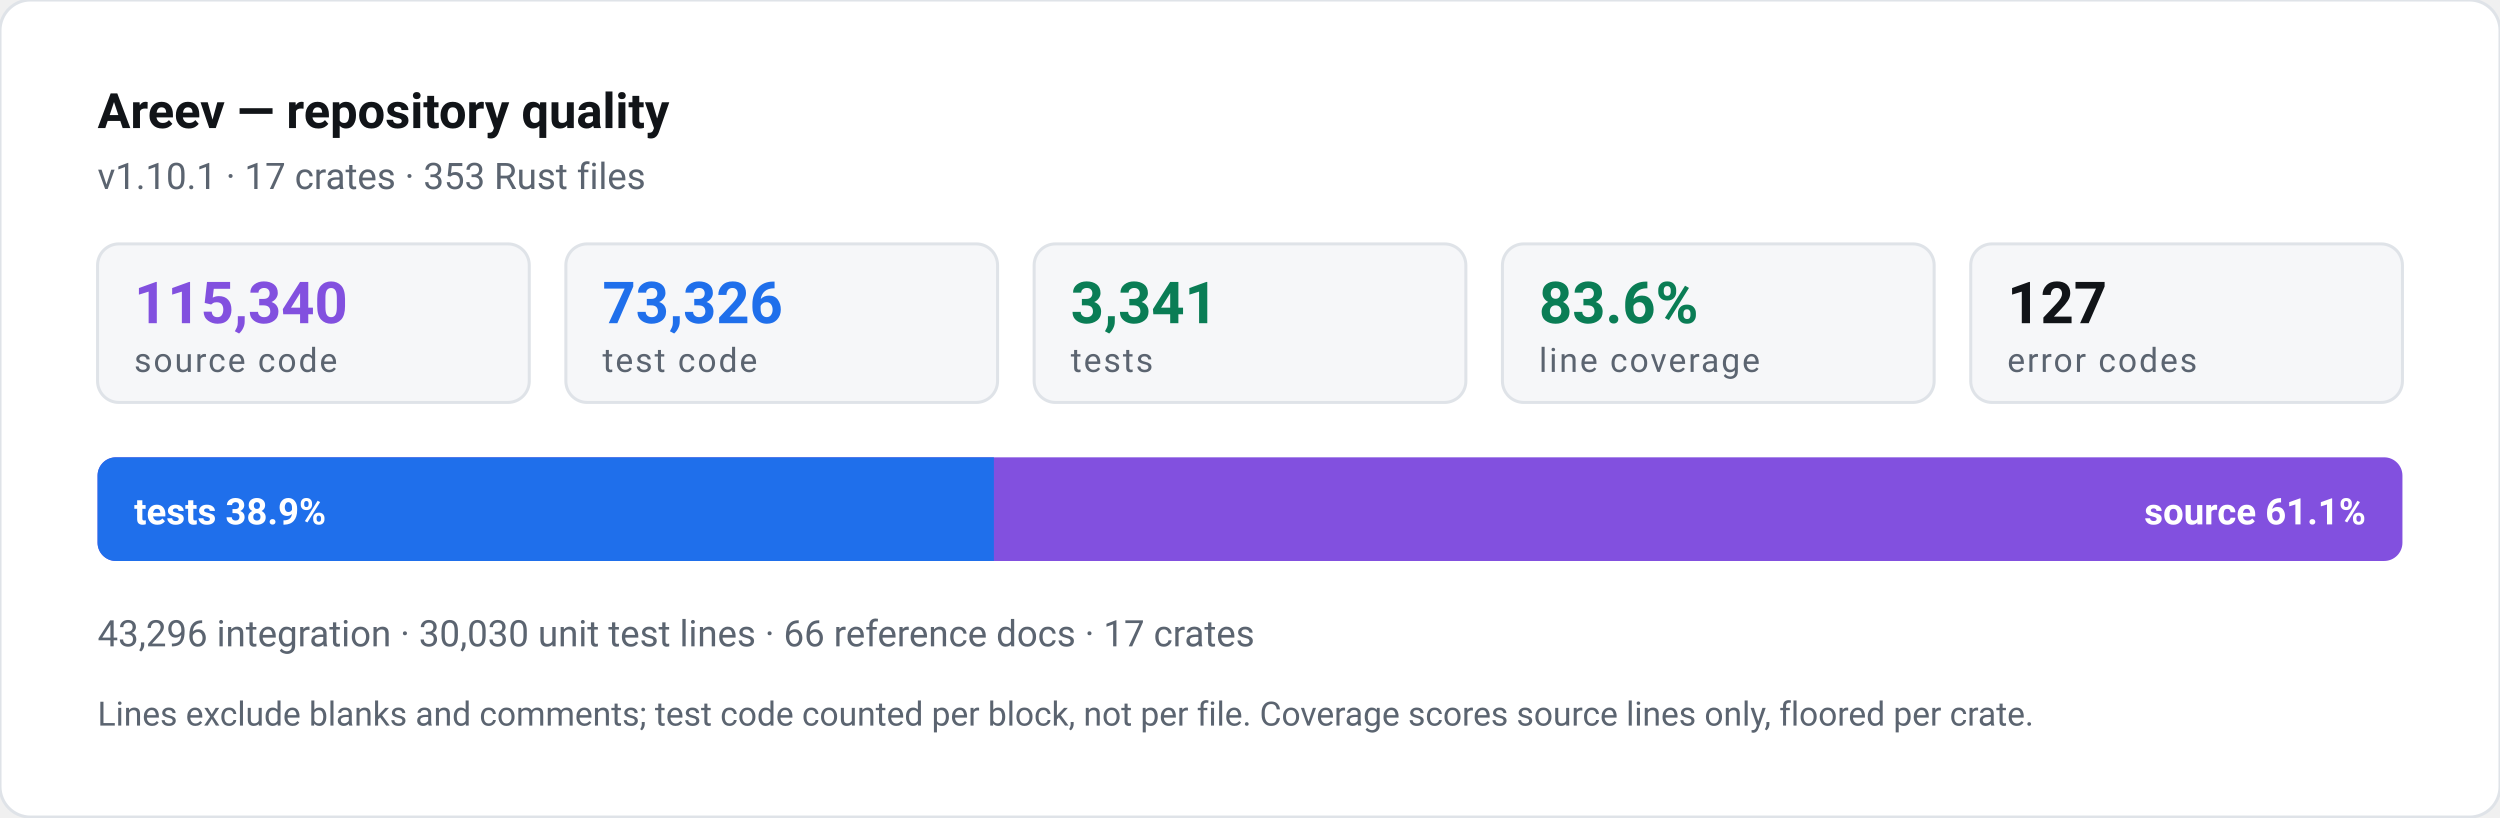
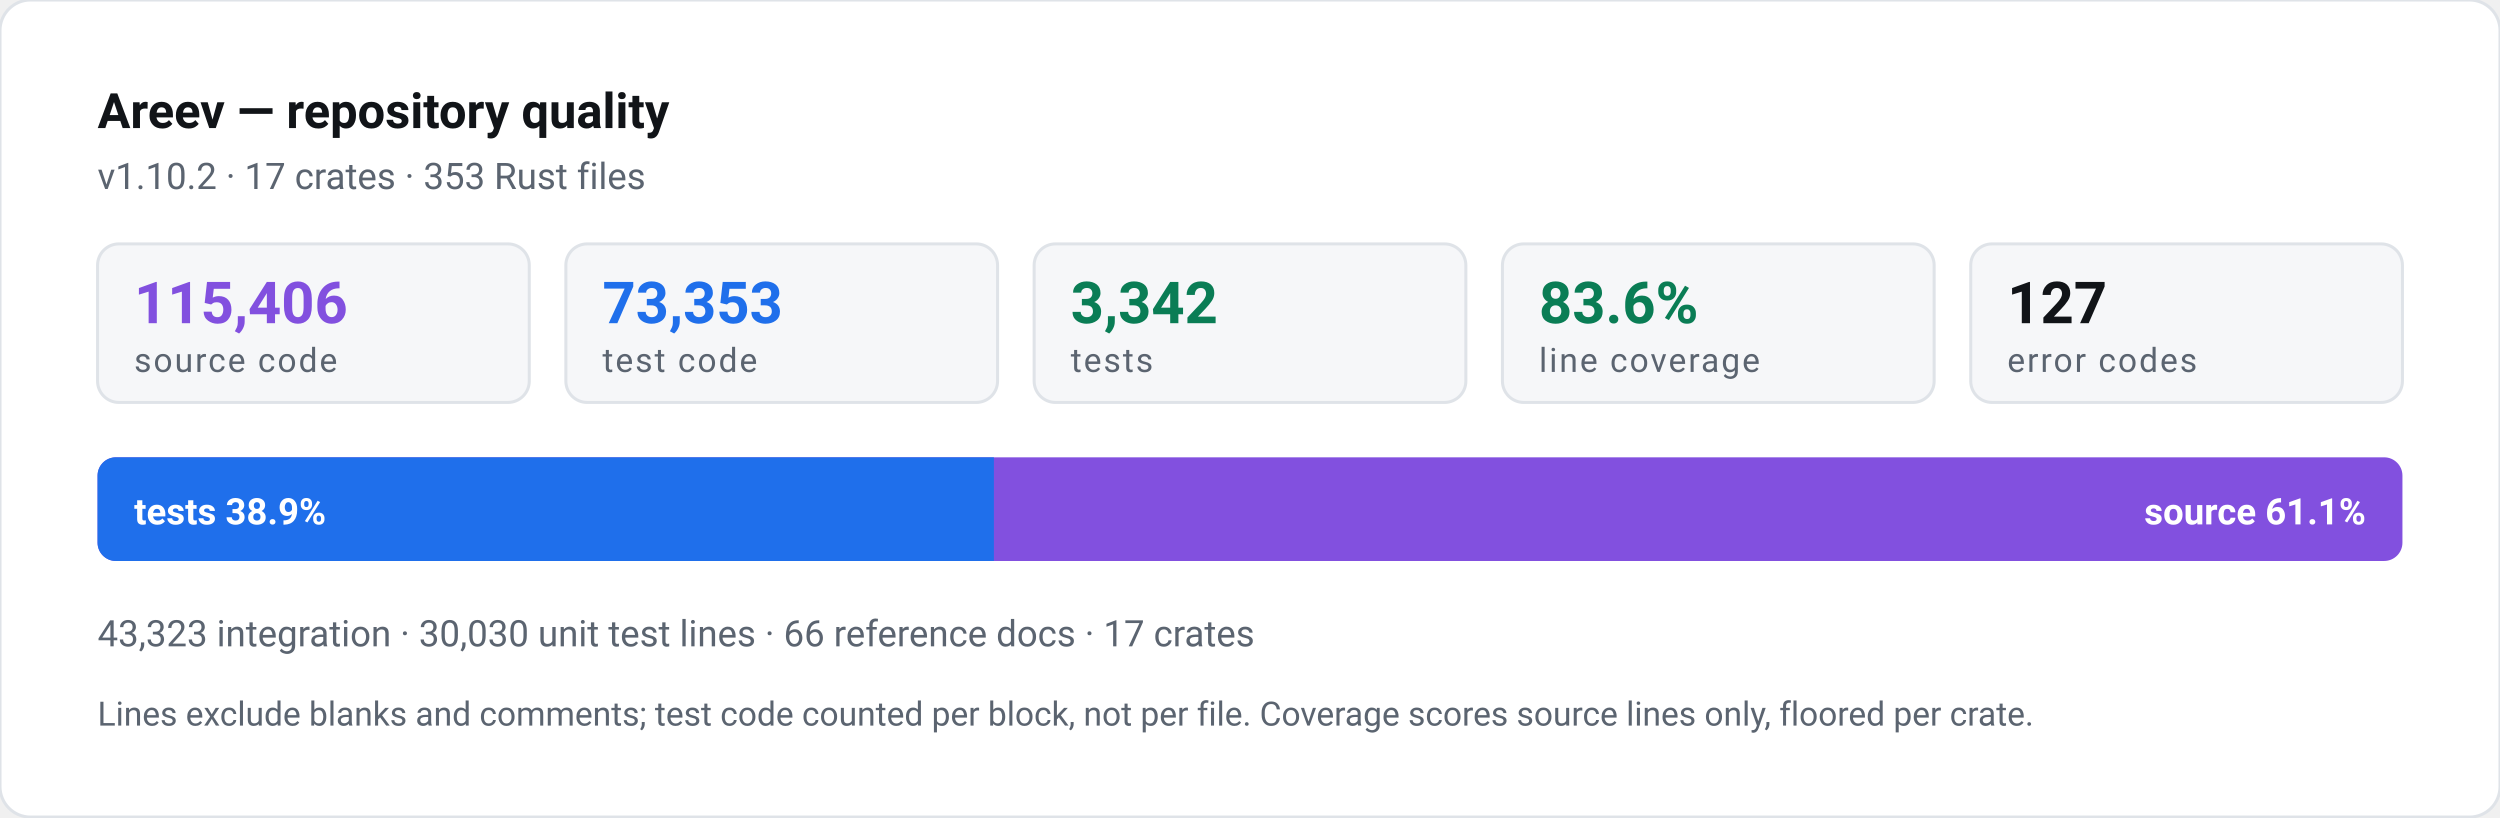
- <svg xmlns="http://www.w3.org/2000/svg" width="820" height="268" viewBox="0 0 820 268" role="img" aria-label="Areev repository quality: 73,326 lines of test code against 115,340 lines of source, 3,341 tests, 83.6% line coverage">
+ <svg xmlns="http://www.w3.org/2000/svg" width="820" height="268" viewBox="0 0 820 268" role="img" aria-label="Areev repository quality: 73,353 lines of test code against 115,406 lines of source, 3,342 tests, 83.6% line coverage">
  <style>text{font-family:ui-sans-serif,-apple-system,"Segoe UI",Roboto,Helvetica,Arial,sans-serif}.n{font-weight:700;font-variant-numeric:tabular-nums}.l{font-size:11px;letter-spacing:.06em;text-transform:uppercase}</style>
  <rect width="820" height="268" rx="10" fill="#ffffff" stroke="#dfe3e8" />
  <text x="32" y="42" class="n" font-size="16" fill="#111418">Areev — repository quality</text>
-   <text x="32" y="62" font-size="12" fill="#5b6470">v1.10.1 · 17 crates · 353 Rust files</text>
+   <text x="32" y="62" font-size="12" fill="#5b6470">v1.10.2 · 17 crates · 353 Rust files</text>
  <rect x="32.0" y="80" width="141.6" height="52" rx="7" fill="#f6f7f9" stroke="#dfe3e8" />
-   <text x="44.0" y="106" class="n" font-size="19" fill="#8250df">115,340</text>
+   <text x="44.0" y="106" class="n" font-size="19" fill="#8250df">115,406</text>
  <text x="44.0" y="122" class="l" fill="#5b6470">source code</text>
  <rect x="185.6" y="80" width="141.6" height="52" rx="7" fill="#f6f7f9" stroke="#dfe3e8" />
-   <text x="197.6" y="106" class="n" font-size="19" fill="#1f6feb">73,326</text>
+   <text x="197.6" y="106" class="n" font-size="19" fill="#1f6feb">73,353</text>
  <text x="197.6" y="122" class="l" fill="#5b6470">test code</text>
  <rect x="339.2" y="80" width="141.6" height="52" rx="7" fill="#f6f7f9" stroke="#dfe3e8" />
-   <text x="351.2" y="106" class="n" font-size="19" fill="#0a7d55">3,341</text>
+   <text x="351.2" y="106" class="n" font-size="19" fill="#0a7d55">3,342</text>
  <text x="351.2" y="122" class="l" fill="#5b6470">tests</text>
  <rect x="492.8" y="80" width="141.6" height="52" rx="7" fill="#f6f7f9" stroke="#dfe3e8" />
  <text x="504.8" y="106" class="n" font-size="19" fill="#0a7d55">83.6%</text>
  <text x="504.8" y="122" class="l" fill="#5b6470">line coverage</text>
  <rect x="646.4" y="80" width="141.6" height="52" rx="7" fill="#f6f7f9" stroke="#dfe3e8" />
  <text x="658.4" y="106" class="n" font-size="19" fill="#111418">127</text>
  <text x="658.4" y="122" class="l" fill="#5b6470">error codes</text>
  <rect x="32" y="150" width="756" height="34" rx="6" fill="#8250df" />
  <path d="M32 156a6 6 0 0 1 6-6h288v34h-288a6 6 0 0 1-6-6z" fill="#1f6feb" />
  <text x="44" y="172" class="n" font-size="12" fill="#ffffff">tests 38.9%</text>
  <text x="776" y="172" class="n" font-size="12" fill="#ffffff" text-anchor="end">source 61.1%</text>
-   <text x="32" y="212" font-size="12" fill="#5b6470">43,296 integration · 30,030 unit test lines · 66 reference docs · 17 crates</text>
+   <text x="32" y="212" font-size="12" fill="#5b6470">43,323 integration · 30,030 unit test lines · 66 reference docs · 17 crates</text>
  <text x="32" y="238" font-size="11" fill="#5b6470">Lines exclude blanks and comments; test code counted per block, not per file. Coverage scores source lines only, floored per crate.</text>
</svg>
